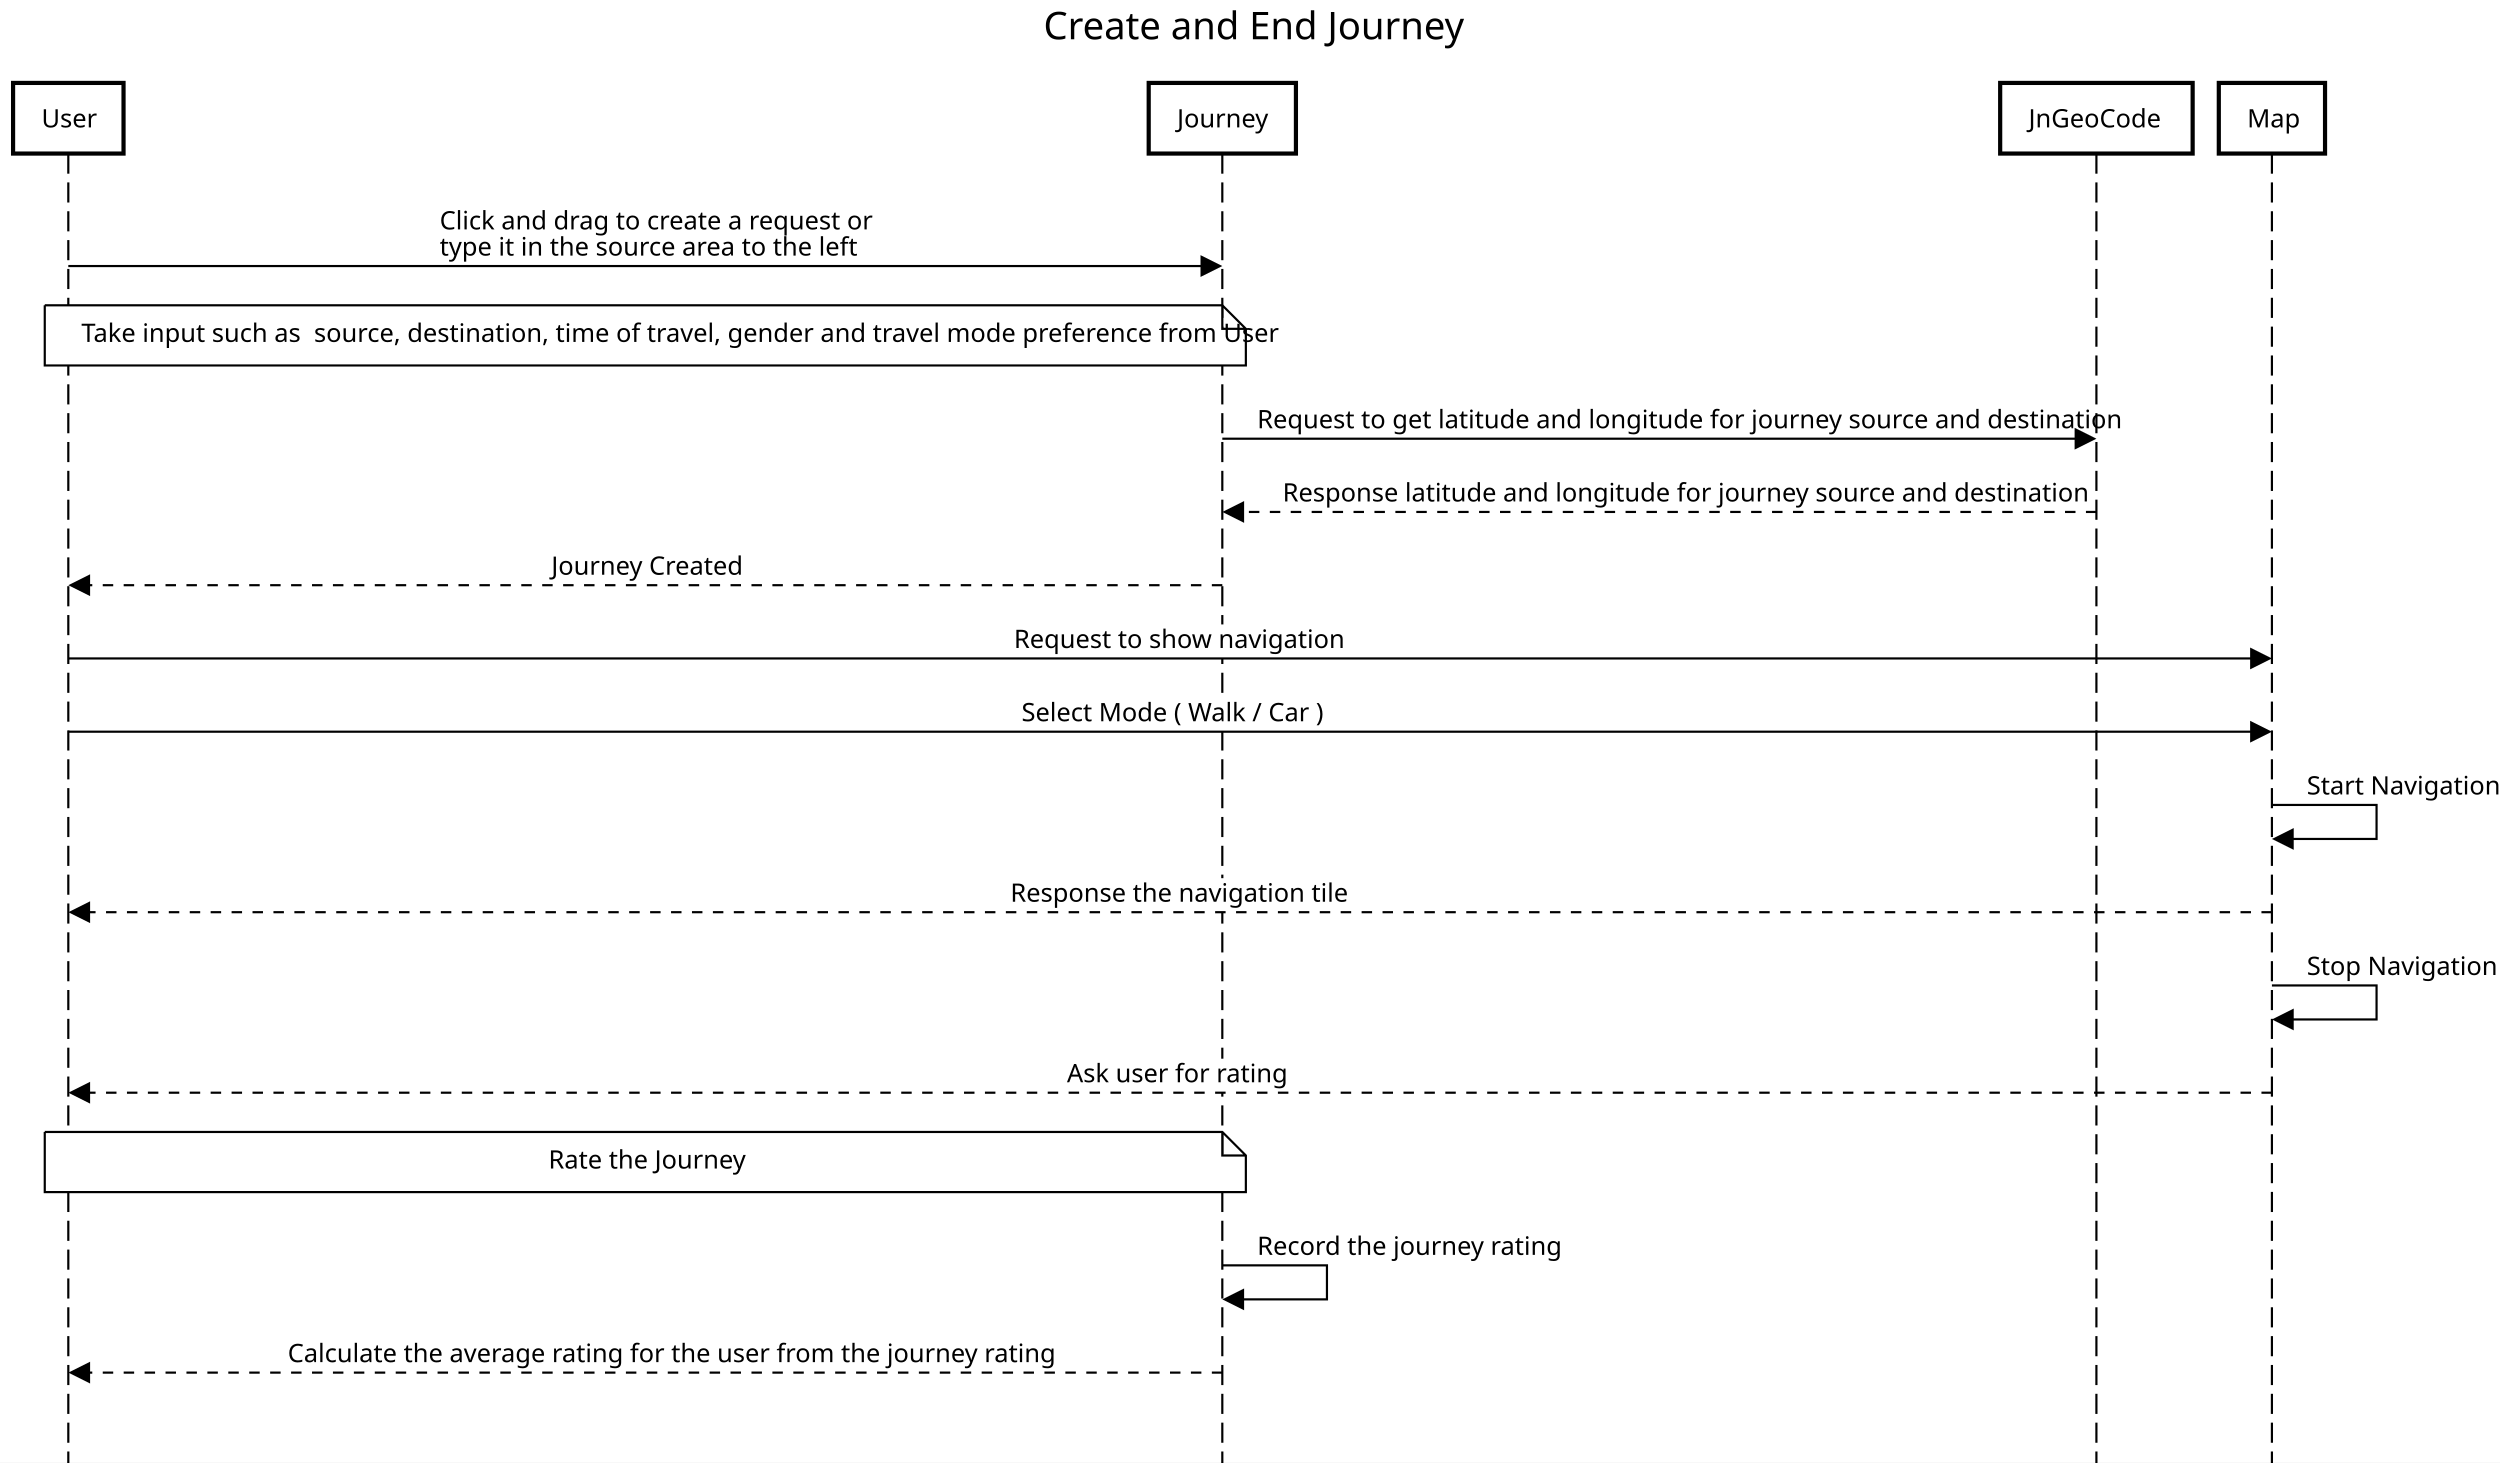
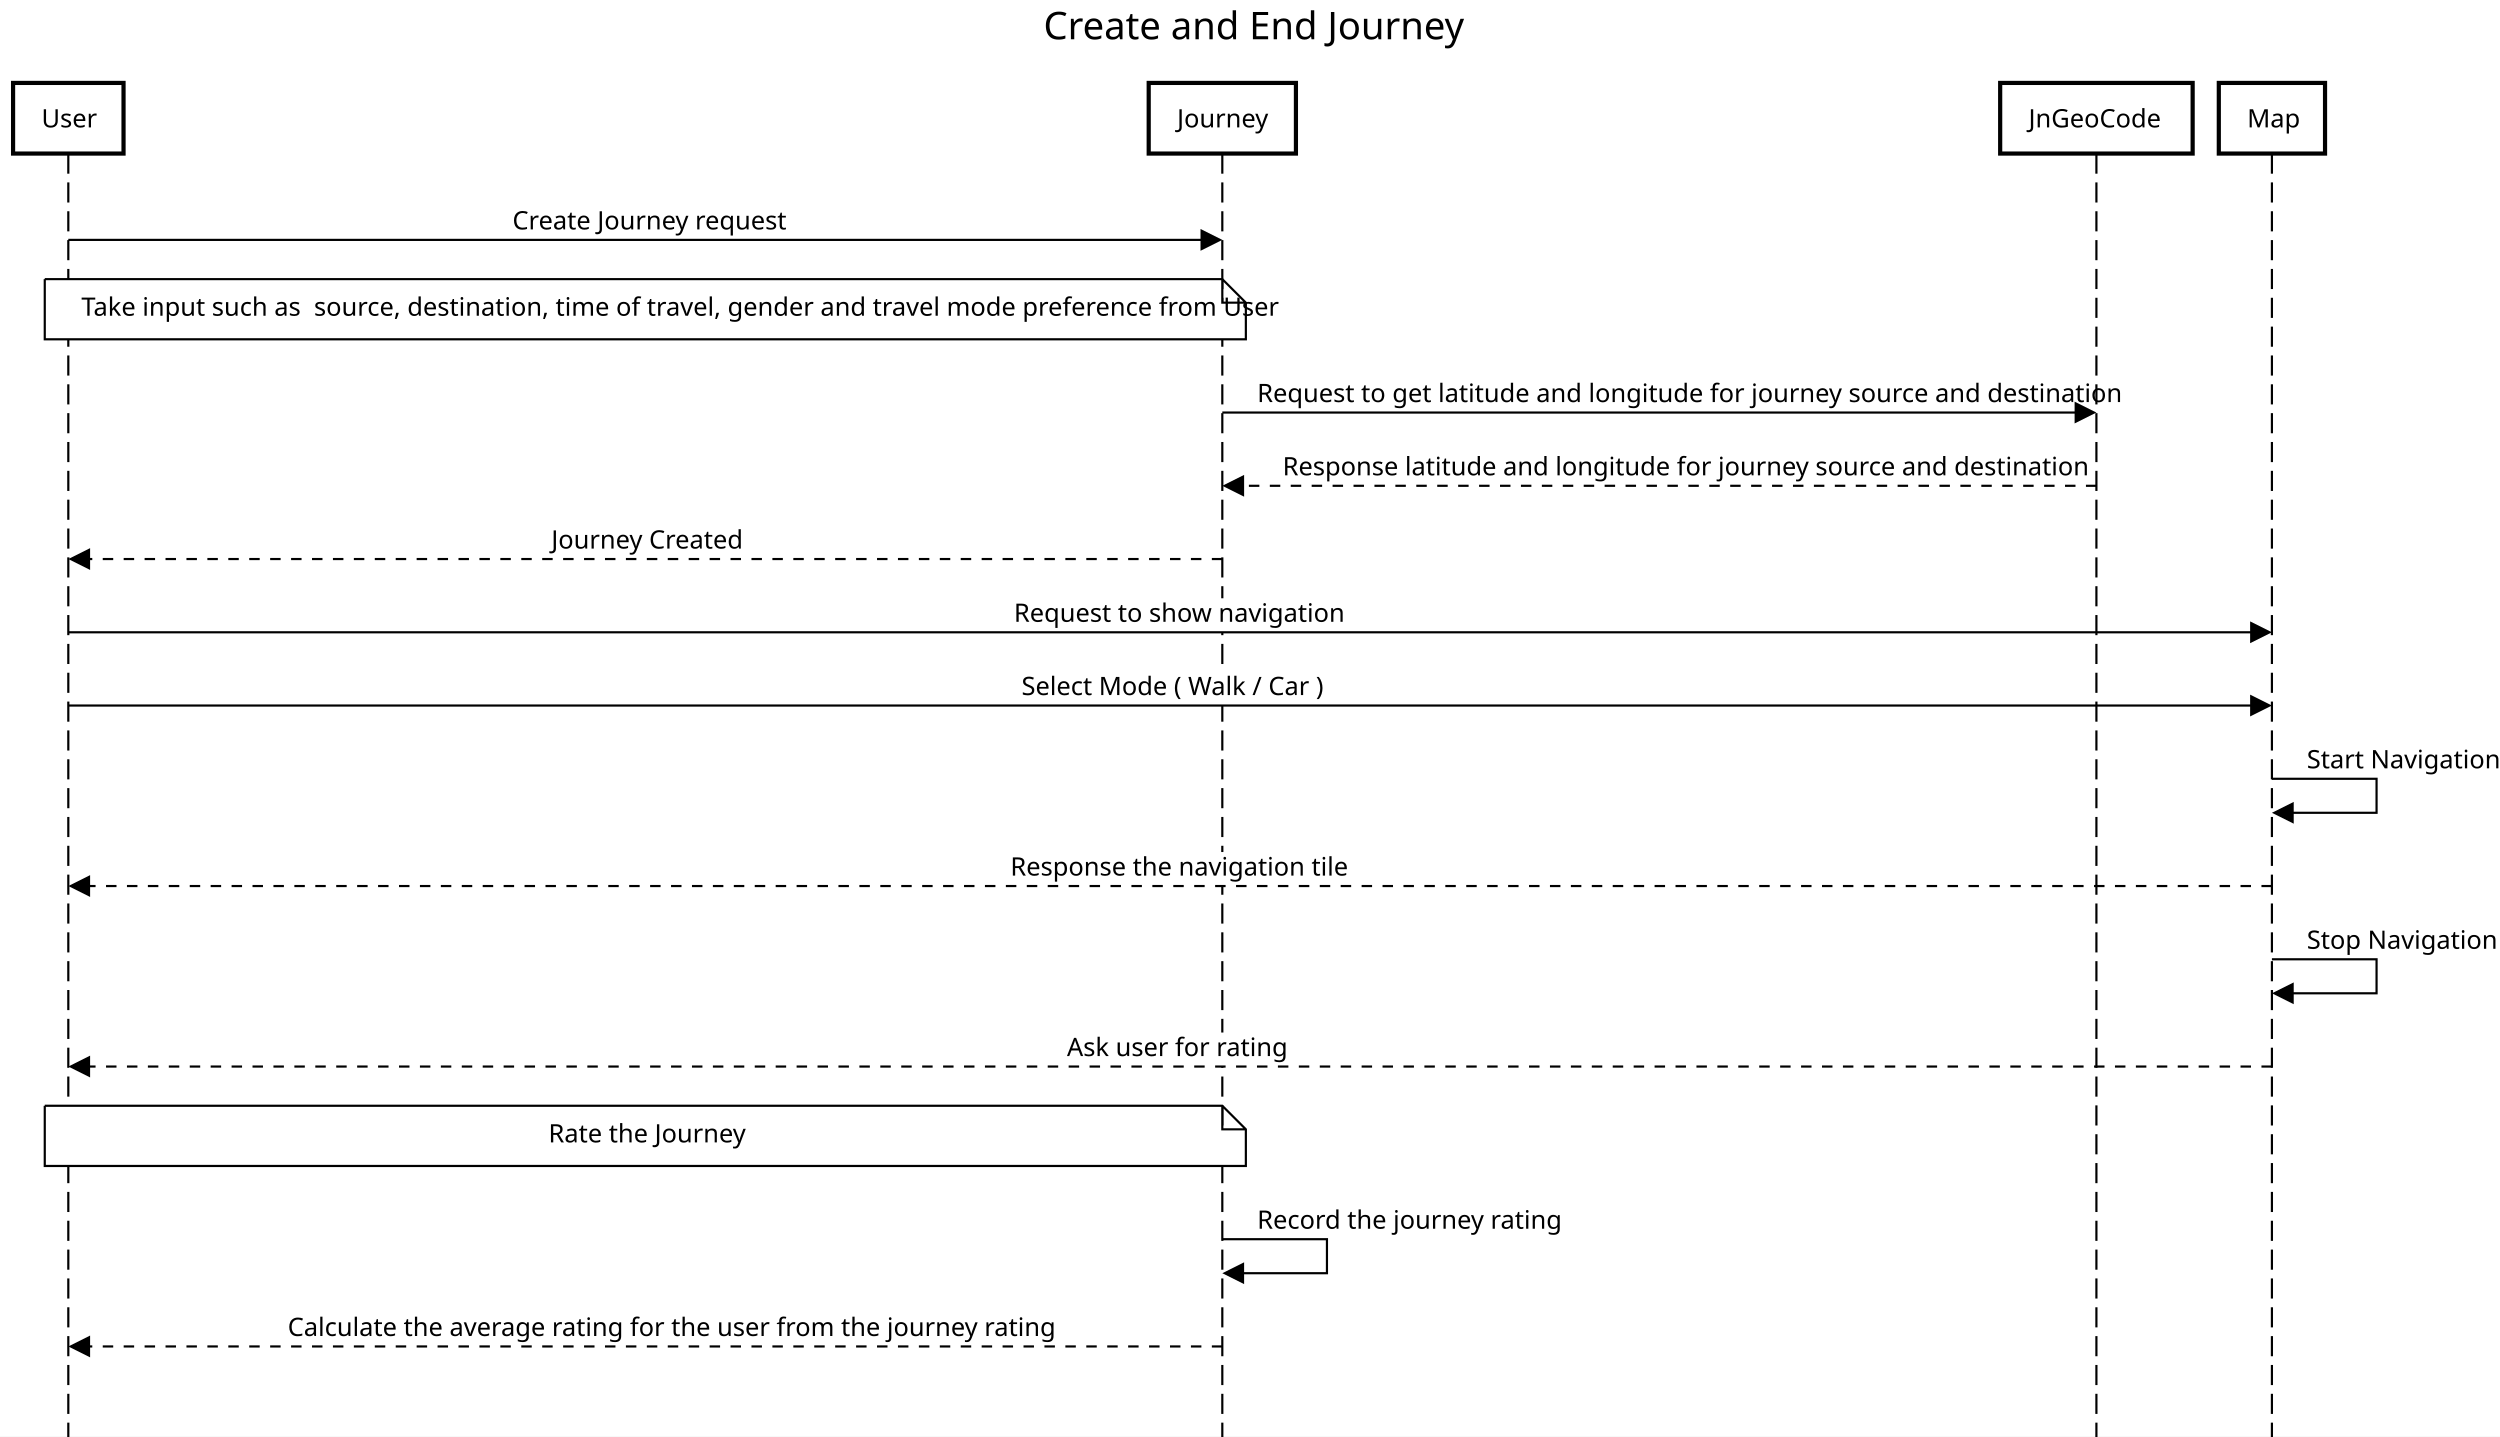
- <svg xmlns="http://www.w3.org/2000/svg" version="1.1" width="1441" height="843">
+ <svg xmlns="http://www.w3.org/2000/svg" version="1.1" width="1441" height="828">
  <defs />
  <g>
    <g />
    <g />
    <g />
    <g />
    <g />
    <g />
    <g />
    <g />
    <g />
    <g />
    <g />
    <g />
    <g />
    <g />
-     <g />
-     <g>
-       <rect fill="white" stroke="none" x="0" y="0" width="1441" height="843" />
+     <g>
+       <rect fill="white" stroke="none" x="0" y="0" width="1441" height="828" />
    </g>
    <g>
      <text fill="black" stroke="none" font-family="sans-serif" font-size="16.5pt" font-style="normal" font-weight="normal" text-decoration="normal" x="601.483" y="22.618" text-anchor="start" dominant-baseline="alphabetic" xml:space="preserve">Create and End Journey</text>
    </g>
    <g />
    <g>
-       <path fill="none" stroke="black" paint-order="fill stroke markers" d=" M 39.372 88.512 L 39.372 843.952" stroke-miterlimit="10" stroke-width="1.257" stroke-dasharray="11.599,5.026" />
-       <path fill="none" stroke="black" paint-order="fill stroke markers" d=" M 704.542 88.512 L 704.542 843.952" stroke-miterlimit="10" stroke-width="1.257" stroke-dasharray="11.599,5.026" />
-       <path fill="none" stroke="black" paint-order="fill stroke markers" d=" M 1208.37 88.512 L 1208.37 843.952" stroke-miterlimit="10" stroke-width="1.257" stroke-dasharray="11.599,5.026" />
-       <path fill="none" stroke="black" paint-order="fill stroke markers" d=" M 1309.534 88.512 L 1309.534 843.952" stroke-miterlimit="10" stroke-width="1.257" stroke-dasharray="11.599,5.026" />
+       <path fill="none" stroke="black" paint-order="fill stroke markers" d=" M 39.372 88.512 L 39.372 828.873" stroke-miterlimit="10" stroke-width="1.257" stroke-dasharray="11.599,5.026" />
+       <path fill="none" stroke="black" paint-order="fill stroke markers" d=" M 704.542 88.512 L 704.542 828.873" stroke-miterlimit="10" stroke-width="1.257" stroke-dasharray="11.599,5.026" />
+       <path fill="none" stroke="black" paint-order="fill stroke markers" d=" M 1208.37 88.512 L 1208.37 828.873" stroke-miterlimit="10" stroke-width="1.257" stroke-dasharray="11.599,5.026" />
+       <path fill="none" stroke="black" paint-order="fill stroke markers" d=" M 1309.534 88.512 L 1309.534 828.873" stroke-miterlimit="10" stroke-width="1.257" stroke-dasharray="11.599,5.026" />
    </g>
    <g>
      <path fill="none" stroke="none" />
      <g>
        <path fill="white" stroke="black" paint-order="fill stroke markers" d=" M 7.539 47.799 L 71.204 47.799 L 71.204 88.512 L 7.539 88.512 L 7.539 47.799 Z" stroke-miterlimit="10" stroke-width="2.413" stroke-dasharray="" />
      </g>
      <g>
        <g />
        <text fill="black" stroke="none" font-family="sans-serif" font-size="11pt" font-style="normal" font-weight="normal" text-decoration="normal" x="23.9" y="73.433" text-anchor="start" dominant-baseline="alphabetic" xml:space="preserve">User</text>
      </g>
      <path fill="none" stroke="none" />
      <g>
        <path fill="white" stroke="black" paint-order="fill stroke markers" d=" M 662.111 47.799 L 746.973 47.799 L 746.973 88.512 L 662.111 88.512 L 662.111 47.799 Z" stroke-miterlimit="10" stroke-width="2.413" stroke-dasharray="" />
      </g>
      <g>
        <g />
        <text fill="black" stroke="none" font-family="sans-serif" font-size="11pt" font-style="normal" font-weight="normal" text-decoration="normal" x="678.471" y="73.433" text-anchor="start" dominant-baseline="alphabetic" xml:space="preserve">Journey</text>
      </g>
      <path fill="none" stroke="none" />
      <g>
        <path fill="white" stroke="black" paint-order="fill stroke markers" d=" M 1152.9 47.799 L 1263.84 47.799 L 1263.84 88.512 L 1152.9 88.512 L 1152.9 47.799 Z" stroke-miterlimit="10" stroke-width="2.413" stroke-dasharray="" />
      </g>
      <g>
        <g />
        <text fill="black" stroke="none" font-family="sans-serif" font-size="11pt" font-style="normal" font-weight="normal" text-decoration="normal" x="1169.26" y="73.433" text-anchor="start" dominant-baseline="alphabetic" xml:space="preserve">JnGeoCode</text>
      </g>
      <path fill="none" stroke="none" />
      <g>
        <path fill="white" stroke="black" paint-order="fill stroke markers" d=" M 1278.918 47.799 L 1340.15 47.799 L 1340.15 88.512 L 1278.918 88.512 L 1278.918 47.799 Z" stroke-miterlimit="10" stroke-width="2.413" stroke-dasharray="" />
      </g>
      <g>
        <g />
        <text fill="black" stroke="none" font-family="sans-serif" font-size="11pt" font-style="normal" font-weight="normal" text-decoration="normal" x="1295.279" y="73.433" text-anchor="start" dominant-baseline="alphabetic" xml:space="preserve">Map</text>
      </g>
    </g>
    <g>
      <g>
        <g>
-           <rect fill="white" stroke="none" x="251.16" y="118.669" width="241.593" height="19.602" />
-         </g>
-         <g>
-           <rect fill="white" stroke="none" x="251.16" y="133.748" width="229.384" height="19.602" />
-         </g>
-         <text fill="black" stroke="none" font-family="sans-serif" font-size="11pt" font-style="normal" font-weight="normal" text-decoration="normal" x="253.422" y="132.24" text-anchor="start" dominant-baseline="alphabetic" xml:space="preserve">Click and drag to create a request or</text>
-         <text fill="black" stroke="none" font-family="sans-serif" font-size="11pt" font-style="normal" font-weight="normal" text-decoration="normal" x="253.422" y="147.318" text-anchor="start" dominant-baseline="alphabetic" xml:space="preserve">type it in the source area to the left</text>
-       </g>
-       <g>
-         <path fill="none" stroke="black" paint-order="fill stroke markers" d=" M 39.372 153.35 L 702.029 153.35" stroke-miterlimit="10" stroke-width="1.257" stroke-dasharray="" />
-         <g transform="translate(704.5418,153.3499) translate(-704.5418,-153.3499)">
-           <path fill="black" stroke="none" paint-order="stroke fill markers" d=" M 691.976 147.067 L 704.542 153.35 L 691.976 159.633 Z" />
-         </g>
-       </g>
-       <path fill="white" stroke="black" paint-order="fill stroke markers" d=" M 25.801 175.968 L 704.542 175.968 L 718.113 189.539 L 718.113 210.649 L 25.801 210.649 L 25.801 175.968 M 704.542 175.968 L 704.542 189.539 L 718.113 189.539" stroke-miterlimit="10" stroke-width="1.257" stroke-dasharray="" />
-       <g>
-         <text fill="black" stroke="none" font-family="sans-serif" font-size="11pt" font-style="normal" font-weight="normal" text-decoration="normal" x="46.911" y="197.078" text-anchor="start" dominant-baseline="alphabetic" xml:space="preserve">Take input such as  source, destination, time of travel, gender and travel mode preference from User</text>
-       </g>
-       <g>
-         <g>
-           <rect fill="white" stroke="none" x="722.385" y="233.267" width="468.142" height="19.602" />
-         </g>
-         <text fill="black" stroke="none" font-family="sans-serif" font-size="11pt" font-style="normal" font-weight="normal" text-decoration="normal" x="724.647" y="246.837" text-anchor="start" dominant-baseline="alphabetic" xml:space="preserve">Request to get latitude and longitude for journey source and destination</text>
-       </g>
-       <g>
-         <path fill="none" stroke="black" paint-order="fill stroke markers" d=" M 704.542 252.869 L 1205.857 252.869" stroke-miterlimit="10" stroke-width="1.257" stroke-dasharray="" />
-         <g transform="translate(1208.37,252.8689) translate(-1208.37,-252.8689)">
-           <path fill="black" stroke="none" paint-order="stroke fill markers" d=" M 1195.804 246.586 L 1208.37 252.869 L 1195.804 259.152 Z" />
-         </g>
-       </g>
-       <g>
-         <g>
-           <rect fill="white" stroke="none" x="737.052" y="275.487" width="438.808" height="19.602" />
-         </g>
-         <text fill="black" stroke="none" font-family="sans-serif" font-size="11pt" font-style="normal" font-weight="normal" text-decoration="normal" x="739.314" y="289.058" text-anchor="start" dominant-baseline="alphabetic" xml:space="preserve">Response latitude and longitude for journey source and destination</text>
-       </g>
-       <g>
-         <path fill="none" stroke="black" paint-order="fill stroke markers" d=" M 1208.37 295.089 L 707.055 295.089" stroke-miterlimit="10" stroke-width="1.257" stroke-dasharray="6.031" />
-         <g transform="translate(704.5418,295.0892) translate(-704.5418,-295.0892)">
-           <path fill="black" stroke="none" paint-order="stroke fill markers" d=" M 717.107 288.806 L 704.542 295.089 L 717.107 301.372 Z" />
-         </g>
-       </g>
-       <g>
-         <g>
-           <rect fill="white" stroke="none" x="315.518" y="317.707" width="112.878" height="19.602" />
-         </g>
-         <text fill="black" stroke="none" font-family="sans-serif" font-size="11pt" font-style="normal" font-weight="normal" text-decoration="normal" x="317.779" y="331.278" text-anchor="start" dominant-baseline="alphabetic" xml:space="preserve">Journey Created</text>
-       </g>
-       <g>
-         <path fill="none" stroke="black" paint-order="fill stroke markers" d=" M 704.542 337.309 L 41.885 337.309" stroke-miterlimit="10" stroke-width="1.257" stroke-dasharray="6.031" />
-         <g transform="translate(39.37174,337.3094) translate(-39.37174,-337.3094)">
-           <path fill="black" stroke="none" paint-order="stroke fill markers" d=" M 51.937 331.027 L 39.372 337.309 L 51.937 343.592 Z" />
-         </g>
-       </g>
-       <g>
-         <g>
-           <rect fill="white" stroke="none" x="582.16" y="359.927" width="184.585" height="19.602" />
-         </g>
-         <text fill="black" stroke="none" font-family="sans-serif" font-size="11pt" font-style="normal" font-weight="normal" text-decoration="normal" x="584.422" y="373.498" text-anchor="start" dominant-baseline="alphabetic" xml:space="preserve">Request to show navigation</text>
-       </g>
-       <g>
-         <path fill="none" stroke="black" paint-order="fill stroke markers" d=" M 39.372 379.53 L 1307.021 379.53" stroke-miterlimit="10" stroke-width="1.257" stroke-dasharray="" />
-         <g transform="translate(1309.534,379.5296) translate(-1309.534,-379.5296)">
-           <path fill="black" stroke="none" paint-order="stroke fill markers" d=" M 1296.969 373.247 L 1309.534 379.53 L 1296.969 385.812 Z" />
-         </g>
-       </g>
-       <g>
-         <g>
-           <rect fill="white" stroke="none" x="586.54" y="402.148" width="175.826" height="19.602" />
-         </g>
-         <text fill="black" stroke="none" font-family="sans-serif" font-size="11pt" font-style="normal" font-weight="normal" text-decoration="normal" x="588.802" y="415.718" text-anchor="start" dominant-baseline="alphabetic" xml:space="preserve">Select Mode ( Walk / Car )</text>
-       </g>
-       <g>
-         <path fill="none" stroke="black" paint-order="fill stroke markers" d=" M 39.372 421.75 L 1307.021 421.75" stroke-miterlimit="10" stroke-width="1.257" stroke-dasharray="" />
-         <g transform="translate(1309.534,421.7498) translate(-1309.534,-421.7498)">
-           <path fill="black" stroke="none" paint-order="stroke fill markers" d=" M 1296.969 415.467 L 1309.534 421.75 L 1296.969 428.033 Z" />
-         </g>
-       </g>
-       <g>
-         <g>
-           <rect fill="white" stroke="none" x="1327.377" y="444.368" width="108.799" height="19.602" />
-         </g>
-         <text fill="black" stroke="none" font-family="sans-serif" font-size="11pt" font-style="normal" font-weight="normal" text-decoration="normal" x="1329.639" y="457.939" text-anchor="start" dominant-baseline="alphabetic" xml:space="preserve">Start Navigation</text>
-       </g>
-       <g>
-         <path fill="none" stroke="black" paint-order="fill stroke markers" d=" M 1309.534 463.97 L 1369.849 463.97 L 1369.849 483.572 L 1312.047 483.572" stroke-miterlimit="10" stroke-width="1.257" stroke-dasharray="" />
-         <g transform="translate(1309.534,483.5723) translate(-1309.534,-483.5723)">
-           <path fill="black" stroke="none" paint-order="stroke fill markers" d=" M 1322.1 477.29 L 1309.534 483.572 L 1322.1 489.855 Z" />
-         </g>
-       </g>
-       <g>
-         <g>
-           <rect fill="white" stroke="none" x="580.121" y="506.19" width="188.664" height="19.602" />
-         </g>
-         <text fill="black" stroke="none" font-family="sans-serif" font-size="11pt" font-style="normal" font-weight="normal" text-decoration="normal" x="582.383" y="519.761" text-anchor="start" dominant-baseline="alphabetic" xml:space="preserve">Response the navigation tile</text>
-       </g>
-       <g>
-         <path fill="none" stroke="black" paint-order="fill stroke markers" d=" M 1309.534 525.792 L 41.885 525.792" stroke-miterlimit="10" stroke-width="1.257" stroke-dasharray="6.031" />
-         <g transform="translate(39.37174,525.7925) translate(-39.37174,-525.7925)">
-           <path fill="black" stroke="none" paint-order="stroke fill markers" d=" M 51.937 519.51 L 39.372 525.792 L 51.937 532.075 Z" />
-         </g>
-       </g>
-       <g>
-         <g>
-           <rect fill="white" stroke="none" x="1327.377" y="548.41" width="107.998" height="19.602" />
-         </g>
-         <text fill="black" stroke="none" font-family="sans-serif" font-size="11pt" font-style="normal" font-weight="normal" text-decoration="normal" x="1329.639" y="561.981" text-anchor="start" dominant-baseline="alphabetic" xml:space="preserve">Stop Navigation</text>
-       </g>
-       <g>
-         <path fill="none" stroke="black" paint-order="fill stroke markers" d=" M 1309.534 568.013 L 1369.849 568.013 L 1369.849 587.615 L 1312.047 587.615" stroke-miterlimit="10" stroke-width="1.257" stroke-dasharray="" />
-         <g transform="translate(1309.534,587.615) translate(-1309.534,-587.615)">
-           <path fill="black" stroke="none" paint-order="stroke fill markers" d=" M 1322.1 581.332 L 1309.534 587.615 L 1322.1 593.898 Z" />
-         </g>
-       </g>
-       <g>
-         <g>
-           <rect fill="white" stroke="none" x="612.729" y="610.233" width="123.448" height="19.602" />
-         </g>
-         <text fill="black" stroke="none" font-family="sans-serif" font-size="11pt" font-style="normal" font-weight="normal" text-decoration="normal" x="614.991" y="623.804" text-anchor="start" dominant-baseline="alphabetic" xml:space="preserve">Ask user for rating</text>
-       </g>
-       <g>
-         <path fill="none" stroke="black" paint-order="fill stroke markers" d=" M 1309.534 629.835 L 41.885 629.835" stroke-miterlimit="10" stroke-width="1.257" stroke-dasharray="6.031" />
-         <g transform="translate(39.37174,629.8352) translate(-39.37174,-629.8352)">
-           <path fill="black" stroke="none" paint-order="stroke fill markers" d=" M 51.937 623.552 L 39.372 629.835 L 51.937 636.118 Z" />
-         </g>
-       </g>
-       <path fill="white" stroke="black" paint-order="fill stroke markers" d=" M 25.801 652.453 L 704.542 652.453 L 718.113 666.024 L 718.113 687.134 L 25.801 687.134 L 25.801 652.453 M 704.542 652.453 L 704.542 666.024 L 718.113 666.024" stroke-miterlimit="10" stroke-width="1.257" stroke-dasharray="" />
-       <g>
-         <text fill="black" stroke="none" font-family="sans-serif" font-size="11pt" font-style="normal" font-weight="normal" text-decoration="normal" x="316.148" y="673.563" text-anchor="start" dominant-baseline="alphabetic" xml:space="preserve">Rate the Journey</text>
-       </g>
-       <g>
-         <g>
-           <rect fill="white" stroke="none" x="722.385" y="709.752" width="169.092" height="19.602" />
-         </g>
-         <text fill="black" stroke="none" font-family="sans-serif" font-size="11pt" font-style="normal" font-weight="normal" text-decoration="normal" x="724.647" y="723.323" text-anchor="start" dominant-baseline="alphabetic" xml:space="preserve">Record the journey rating</text>
-       </g>
-       <g>
-         <path fill="none" stroke="black" paint-order="fill stroke markers" d=" M 704.542 729.354 L 764.856 729.354 L 764.856 748.957 L 707.055 748.957" stroke-miterlimit="10" stroke-width="1.257" stroke-dasharray="" />
-         <g transform="translate(704.5418,748.9565) translate(-704.5418,-748.9565)">
-           <path fill="black" stroke="none" paint-order="stroke fill markers" d=" M 717.107 742.674 L 704.542 748.957 L 717.107 755.239 Z" />
-         </g>
-       </g>
-       <g>
-         <g>
-           <rect fill="white" stroke="none" x="163.581" y="771.574" width="416.752" height="19.602" />
-         </g>
-         <text fill="black" stroke="none" font-family="sans-serif" font-size="11pt" font-style="normal" font-weight="normal" text-decoration="normal" x="165.843" y="785.145" text-anchor="start" dominant-baseline="alphabetic" xml:space="preserve">Calculate the average rating for the user from the journey rating</text>
-       </g>
-       <g>
-         <path fill="none" stroke="black" paint-order="fill stroke markers" d=" M 704.542 791.177 L 41.885 791.177" stroke-miterlimit="10" stroke-width="1.257" stroke-dasharray="6.031" />
-         <g transform="translate(39.37174,791.1767) translate(-39.37174,-791.1767)">
-           <path fill="black" stroke="none" paint-order="stroke fill markers" d=" M 51.937 784.894 L 39.372 791.177 L 51.937 797.459 Z" />
+           <rect fill="white" stroke="none" x="293.115" y="118.669" width="157.684" height="19.602" />
+         </g>
+         <text fill="black" stroke="none" font-family="sans-serif" font-size="11pt" font-style="normal" font-weight="normal" text-decoration="normal" x="295.376" y="132.24" text-anchor="start" dominant-baseline="alphabetic" xml:space="preserve">Create Journey request</text>
+       </g>
+       <g>
+         <path fill="none" stroke="black" paint-order="fill stroke markers" d=" M 39.372 138.271 L 702.029 138.271" stroke-miterlimit="10" stroke-width="1.257" stroke-dasharray="" />
+         <g transform="translate(704.5418,138.2712) translate(-704.5418,-138.2712)">
+           <path fill="black" stroke="none" paint-order="stroke fill markers" d=" M 691.976 131.988 L 704.542 138.271 L 691.976 144.554 Z" />
+         </g>
+       </g>
+       <path fill="white" stroke="black" paint-order="fill stroke markers" d=" M 25.801 160.889 L 704.542 160.889 L 718.113 174.46 L 718.113 195.57 L 25.801 195.57 L 25.801 160.889 M 704.542 160.889 L 704.542 174.46 L 718.113 174.46" stroke-miterlimit="10" stroke-width="1.257" stroke-dasharray="" />
+       <g>
+         <text fill="black" stroke="none" font-family="sans-serif" font-size="11pt" font-style="normal" font-weight="normal" text-decoration="normal" x="46.911" y="181.999" text-anchor="start" dominant-baseline="alphabetic" xml:space="preserve">Take input such as  source, destination, time of travel, gender and travel mode preference from User</text>
+       </g>
+       <g>
+         <g>
+           <rect fill="white" stroke="none" x="722.385" y="218.188" width="468.142" height="19.602" />
+         </g>
+         <text fill="black" stroke="none" font-family="sans-serif" font-size="11pt" font-style="normal" font-weight="normal" text-decoration="normal" x="724.647" y="231.759" text-anchor="start" dominant-baseline="alphabetic" xml:space="preserve">Request to get latitude and longitude for journey source and destination</text>
+       </g>
+       <g>
+         <path fill="none" stroke="black" paint-order="fill stroke markers" d=" M 704.542 237.79 L 1205.857 237.79" stroke-miterlimit="10" stroke-width="1.257" stroke-dasharray="" />
+         <g transform="translate(1208.37,237.7903) translate(-1208.37,-237.7903)">
+           <path fill="black" stroke="none" paint-order="stroke fill markers" d=" M 1195.804 231.508 L 1208.37 237.79 L 1195.804 244.073 Z" />
+         </g>
+       </g>
+       <g>
+         <g>
+           <rect fill="white" stroke="none" x="737.052" y="260.408" width="438.808" height="19.602" />
+         </g>
+         <text fill="black" stroke="none" font-family="sans-serif" font-size="11pt" font-style="normal" font-weight="normal" text-decoration="normal" x="739.314" y="273.979" text-anchor="start" dominant-baseline="alphabetic" xml:space="preserve">Response latitude and longitude for journey source and destination</text>
+       </g>
+       <g>
+         <path fill="none" stroke="black" paint-order="fill stroke markers" d=" M 1208.37 280.011 L 707.055 280.011" stroke-miterlimit="10" stroke-width="1.257" stroke-dasharray="6.031" />
+         <g transform="translate(704.5418,280.0105) translate(-704.5418,-280.0105)">
+           <path fill="black" stroke="none" paint-order="stroke fill markers" d=" M 717.107 273.728 L 704.542 280.011 L 717.107 286.293 Z" />
+         </g>
+       </g>
+       <g>
+         <g>
+           <rect fill="white" stroke="none" x="315.518" y="302.628" width="112.878" height="19.602" />
+         </g>
+         <text fill="black" stroke="none" font-family="sans-serif" font-size="11pt" font-style="normal" font-weight="normal" text-decoration="normal" x="317.779" y="316.199" text-anchor="start" dominant-baseline="alphabetic" xml:space="preserve">Journey Created</text>
+       </g>
+       <g>
+         <path fill="none" stroke="black" paint-order="fill stroke markers" d=" M 704.542 322.231 L 41.885 322.231" stroke-miterlimit="10" stroke-width="1.257" stroke-dasharray="6.031" />
+         <g transform="translate(39.37174,322.2307) translate(-39.37174,-322.2307)">
+           <path fill="black" stroke="none" paint-order="stroke fill markers" d=" M 51.937 315.948 L 39.372 322.231 L 51.937 328.514 Z" />
+         </g>
+       </g>
+       <g>
+         <g>
+           <rect fill="white" stroke="none" x="582.16" y="344.849" width="184.585" height="19.602" />
+         </g>
+         <text fill="black" stroke="none" font-family="sans-serif" font-size="11pt" font-style="normal" font-weight="normal" text-decoration="normal" x="584.422" y="358.419" text-anchor="start" dominant-baseline="alphabetic" xml:space="preserve">Request to show navigation</text>
+       </g>
+       <g>
+         <path fill="none" stroke="black" paint-order="fill stroke markers" d=" M 39.372 364.451 L 1307.021 364.451" stroke-miterlimit="10" stroke-width="1.257" stroke-dasharray="" />
+         <g transform="translate(1309.534,364.451) translate(-1309.534,-364.451)">
+           <path fill="black" stroke="none" paint-order="stroke fill markers" d=" M 1296.969 358.168 L 1309.534 364.451 L 1296.969 370.734 Z" />
+         </g>
+       </g>
+       <g>
+         <g>
+           <rect fill="white" stroke="none" x="586.54" y="387.069" width="175.826" height="19.602" />
+         </g>
+         <text fill="black" stroke="none" font-family="sans-serif" font-size="11pt" font-style="normal" font-weight="normal" text-decoration="normal" x="588.802" y="400.64" text-anchor="start" dominant-baseline="alphabetic" xml:space="preserve">Select Mode ( Walk / Car )</text>
+       </g>
+       <g>
+         <path fill="none" stroke="black" paint-order="fill stroke markers" d=" M 39.372 406.671 L 1307.021 406.671" stroke-miterlimit="10" stroke-width="1.257" stroke-dasharray="" />
+         <g transform="translate(1309.534,406.6712) translate(-1309.534,-406.6712)">
+           <path fill="black" stroke="none" paint-order="stroke fill markers" d=" M 1296.969 400.388 L 1309.534 406.671 L 1296.969 412.954 Z" />
+         </g>
+       </g>
+       <g>
+         <g>
+           <rect fill="white" stroke="none" x="1327.377" y="429.289" width="108.799" height="19.602" />
+         </g>
+         <text fill="black" stroke="none" font-family="sans-serif" font-size="11pt" font-style="normal" font-weight="normal" text-decoration="normal" x="1329.639" y="442.86" text-anchor="start" dominant-baseline="alphabetic" xml:space="preserve">Start Navigation</text>
+       </g>
+       <g>
+         <path fill="none" stroke="black" paint-order="fill stroke markers" d=" M 1309.534 448.891 L 1369.849 448.891 L 1369.849 468.494 L 1312.047 468.494" stroke-miterlimit="10" stroke-width="1.257" stroke-dasharray="" />
+         <g transform="translate(1309.534,468.4936) translate(-1309.534,-468.4936)">
+           <path fill="black" stroke="none" paint-order="stroke fill markers" d=" M 1322.1 462.211 L 1309.534 468.494 L 1322.1 474.776 Z" />
+         </g>
+       </g>
+       <g>
+         <g>
+           <rect fill="white" stroke="none" x="580.121" y="491.112" width="188.664" height="19.602" />
+         </g>
+         <text fill="black" stroke="none" font-family="sans-serif" font-size="11pt" font-style="normal" font-weight="normal" text-decoration="normal" x="582.383" y="504.682" text-anchor="start" dominant-baseline="alphabetic" xml:space="preserve">Response the navigation tile</text>
+       </g>
+       <g>
+         <path fill="none" stroke="black" paint-order="fill stroke markers" d=" M 1309.534 510.714 L 41.885 510.714" stroke-miterlimit="10" stroke-width="1.257" stroke-dasharray="6.031" />
+         <g transform="translate(39.37174,510.7138) translate(-39.37174,-510.7138)">
+           <path fill="black" stroke="none" paint-order="stroke fill markers" d=" M 51.937 504.431 L 39.372 510.714 L 51.937 516.997 Z" />
+         </g>
+       </g>
+       <g>
+         <g>
+           <rect fill="white" stroke="none" x="1327.377" y="533.332" width="107.998" height="19.602" />
+         </g>
+         <text fill="black" stroke="none" font-family="sans-serif" font-size="11pt" font-style="normal" font-weight="normal" text-decoration="normal" x="1329.639" y="546.903" text-anchor="start" dominant-baseline="alphabetic" xml:space="preserve">Stop Navigation</text>
+       </g>
+       <g>
+         <path fill="none" stroke="black" paint-order="fill stroke markers" d=" M 1309.534 552.934 L 1369.849 552.934 L 1369.849 572.536 L 1312.047 572.536" stroke-miterlimit="10" stroke-width="1.257" stroke-dasharray="" />
+         <g transform="translate(1309.534,572.5363) translate(-1309.534,-572.5363)">
+           <path fill="black" stroke="none" paint-order="stroke fill markers" d=" M 1322.1 566.254 L 1309.534 572.536 L 1322.1 578.819 Z" />
+         </g>
+       </g>
+       <g>
+         <g>
+           <rect fill="white" stroke="none" x="612.729" y="595.154" width="123.448" height="19.602" />
+         </g>
+         <text fill="black" stroke="none" font-family="sans-serif" font-size="11pt" font-style="normal" font-weight="normal" text-decoration="normal" x="614.991" y="608.725" text-anchor="start" dominant-baseline="alphabetic" xml:space="preserve">Ask user for rating</text>
+       </g>
+       <g>
+         <path fill="none" stroke="black" paint-order="fill stroke markers" d=" M 1309.534 614.757 L 41.885 614.757" stroke-miterlimit="10" stroke-width="1.257" stroke-dasharray="6.031" />
+         <g transform="translate(39.37174,614.7565) translate(-39.37174,-614.7565)">
+           <path fill="black" stroke="none" paint-order="stroke fill markers" d=" M 51.937 608.474 L 39.372 614.757 L 51.937 621.039 Z" />
+         </g>
+       </g>
+       <path fill="white" stroke="black" paint-order="fill stroke markers" d=" M 25.801 637.375 L 704.542 637.375 L 718.113 650.945 L 718.113 672.055 L 25.801 672.055 L 25.801 637.375 M 704.542 637.375 L 704.542 650.945 L 718.113 650.945" stroke-miterlimit="10" stroke-width="1.257" stroke-dasharray="" />
+       <g>
+         <text fill="black" stroke="none" font-family="sans-serif" font-size="11pt" font-style="normal" font-weight="normal" text-decoration="normal" x="316.148" y="658.485" text-anchor="start" dominant-baseline="alphabetic" xml:space="preserve">Rate the Journey</text>
+       </g>
+       <g>
+         <g>
+           <rect fill="white" stroke="none" x="722.385" y="694.673" width="169.092" height="19.602" />
+         </g>
+         <text fill="black" stroke="none" font-family="sans-serif" font-size="11pt" font-style="normal" font-weight="normal" text-decoration="normal" x="724.647" y="708.244" text-anchor="start" dominant-baseline="alphabetic" xml:space="preserve">Record the journey rating</text>
+       </g>
+       <g>
+         <path fill="none" stroke="black" paint-order="fill stroke markers" d=" M 704.542 714.276 L 764.856 714.276 L 764.856 733.878 L 707.055 733.878" stroke-miterlimit="10" stroke-width="1.257" stroke-dasharray="" />
+         <g transform="translate(704.5418,733.8779) translate(-704.5418,-733.8779)">
+           <path fill="black" stroke="none" paint-order="stroke fill markers" d=" M 717.107 727.595 L 704.542 733.878 L 717.107 740.161 Z" />
+         </g>
+       </g>
+       <g>
+         <g>
+           <rect fill="white" stroke="none" x="163.581" y="756.496" width="416.752" height="19.602" />
+         </g>
+         <text fill="black" stroke="none" font-family="sans-serif" font-size="11pt" font-style="normal" font-weight="normal" text-decoration="normal" x="165.843" y="770.067" text-anchor="start" dominant-baseline="alphabetic" xml:space="preserve">Calculate the average rating for the user from the journey rating</text>
+       </g>
+       <g>
+         <path fill="none" stroke="black" paint-order="fill stroke markers" d=" M 704.542 776.098 L 41.885 776.098" stroke-miterlimit="10" stroke-width="1.257" stroke-dasharray="6.031" />
+         <g transform="translate(39.37174,776.0981) translate(-39.37174,-776.0981)">
+           <path fill="black" stroke="none" paint-order="stroke fill markers" d=" M 51.937 769.815 L 39.372 776.098 L 51.937 782.381 Z" />
        </g>
      </g>
    </g>
    <g />
    <g />
    <g />
    <g />
  </g>
</svg>
